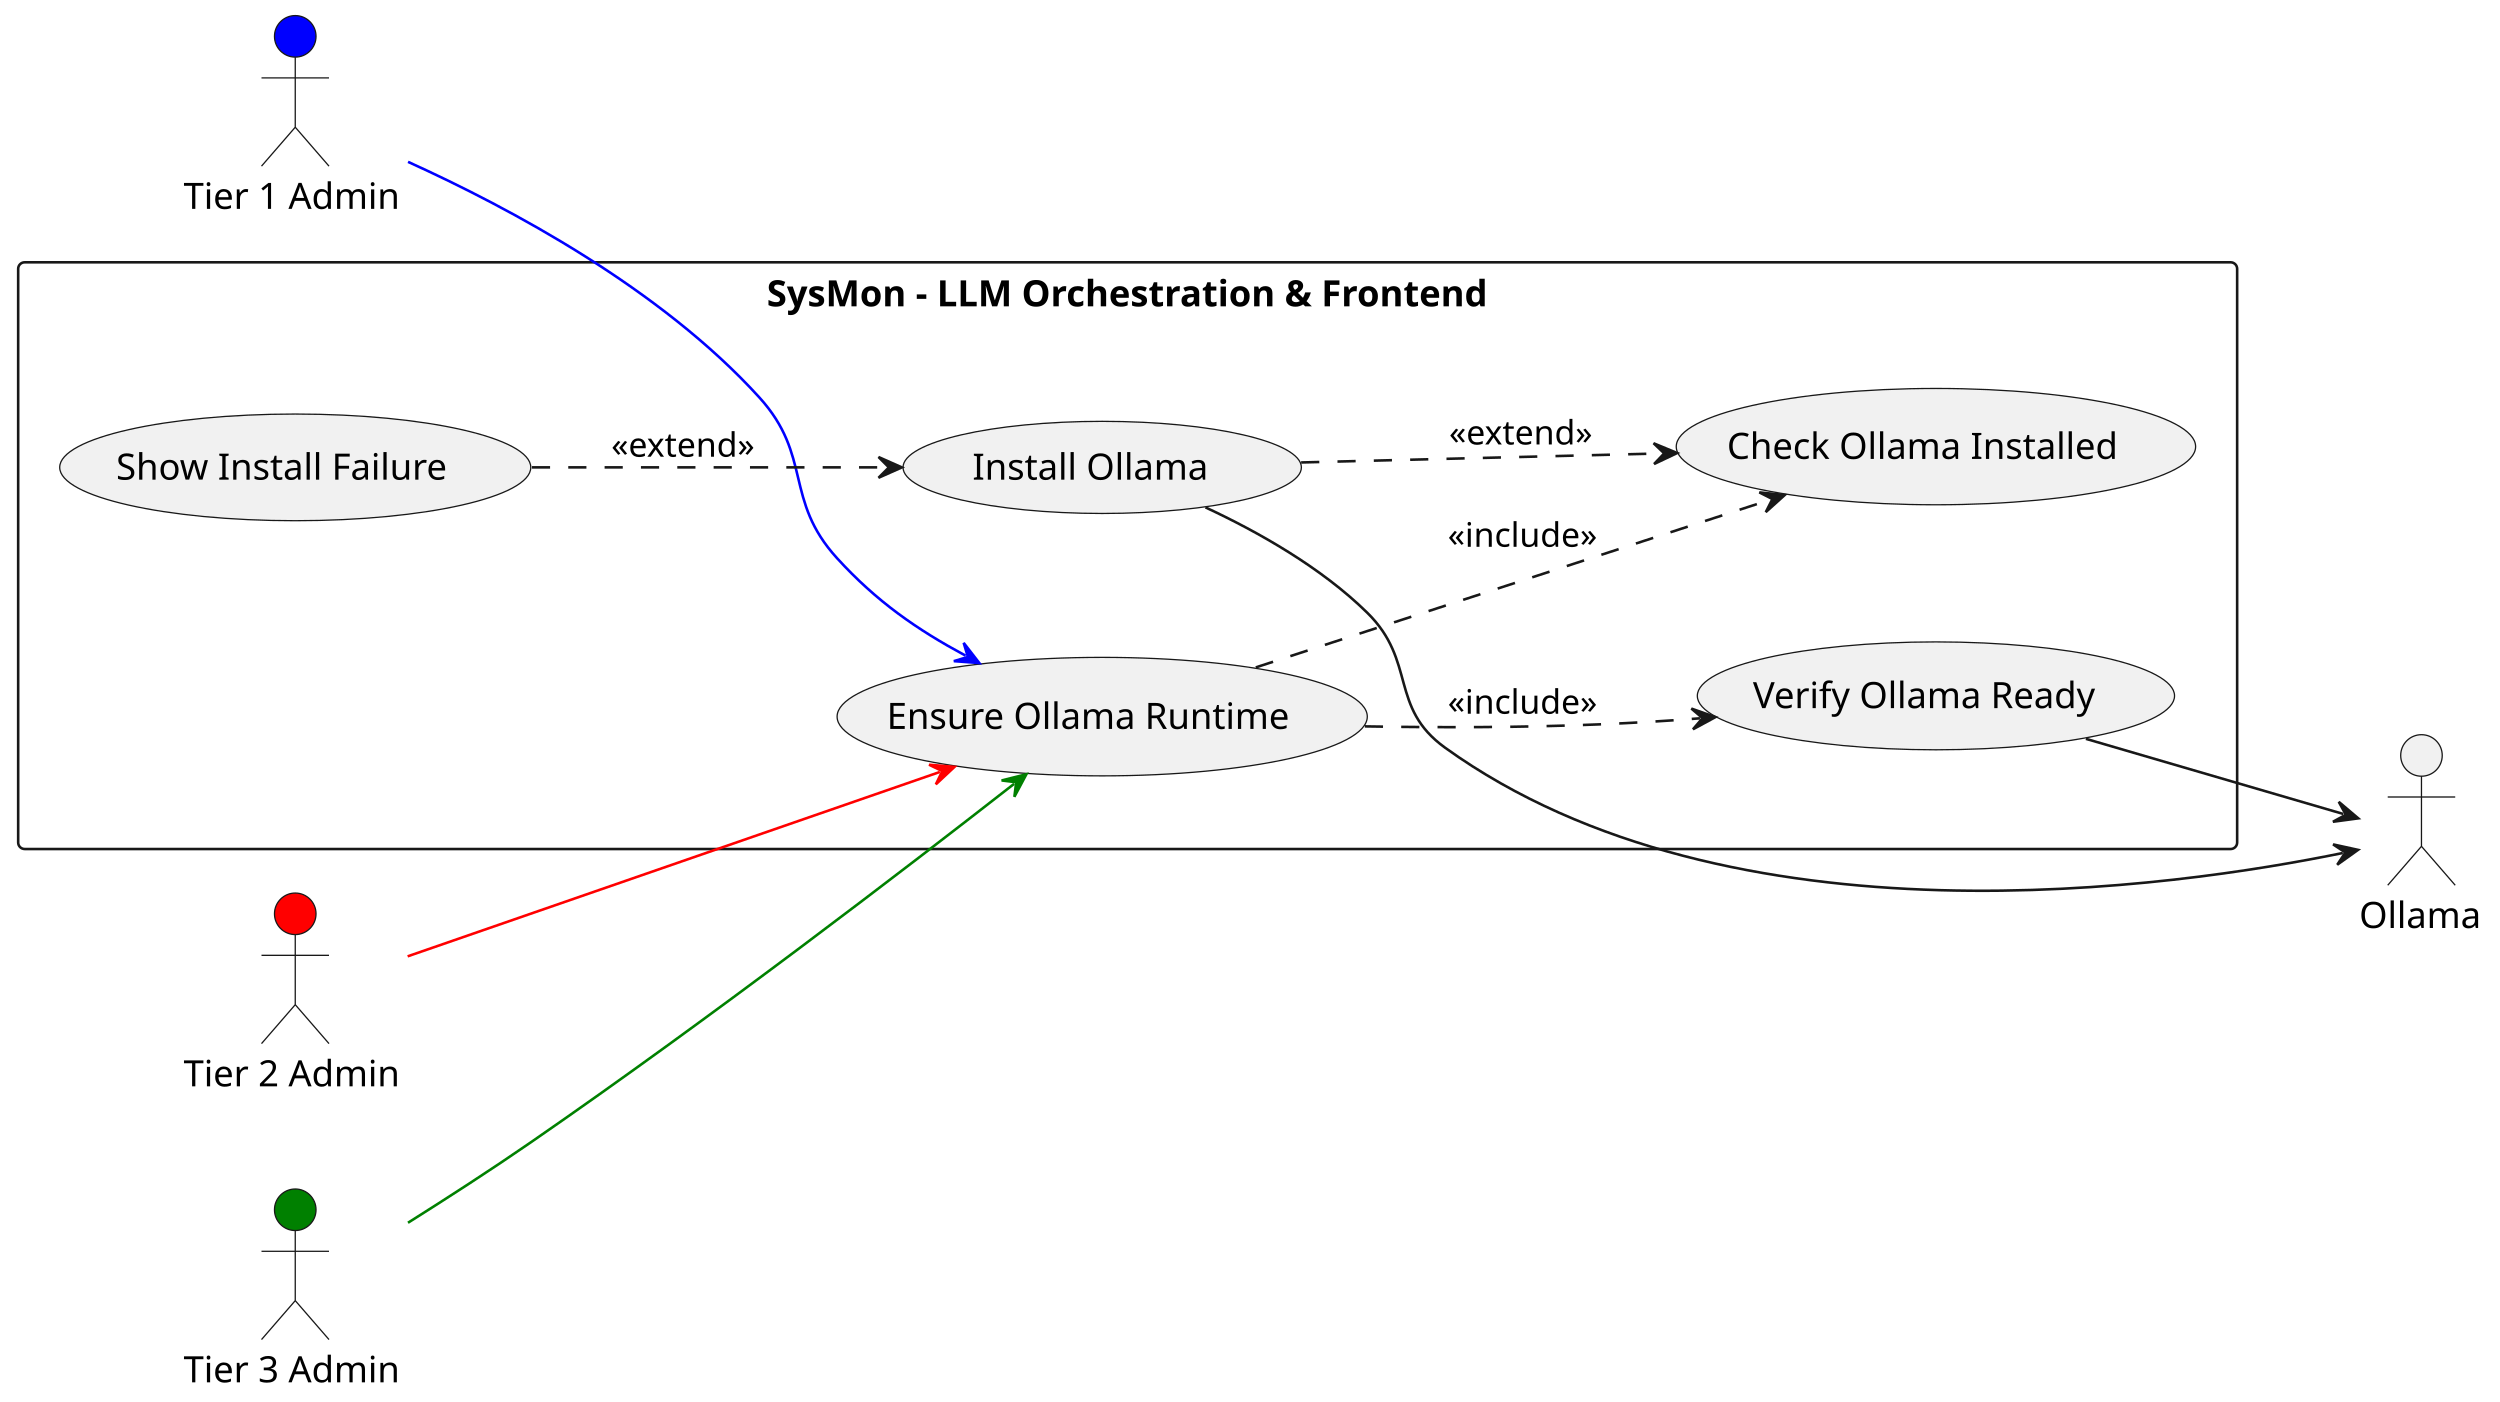
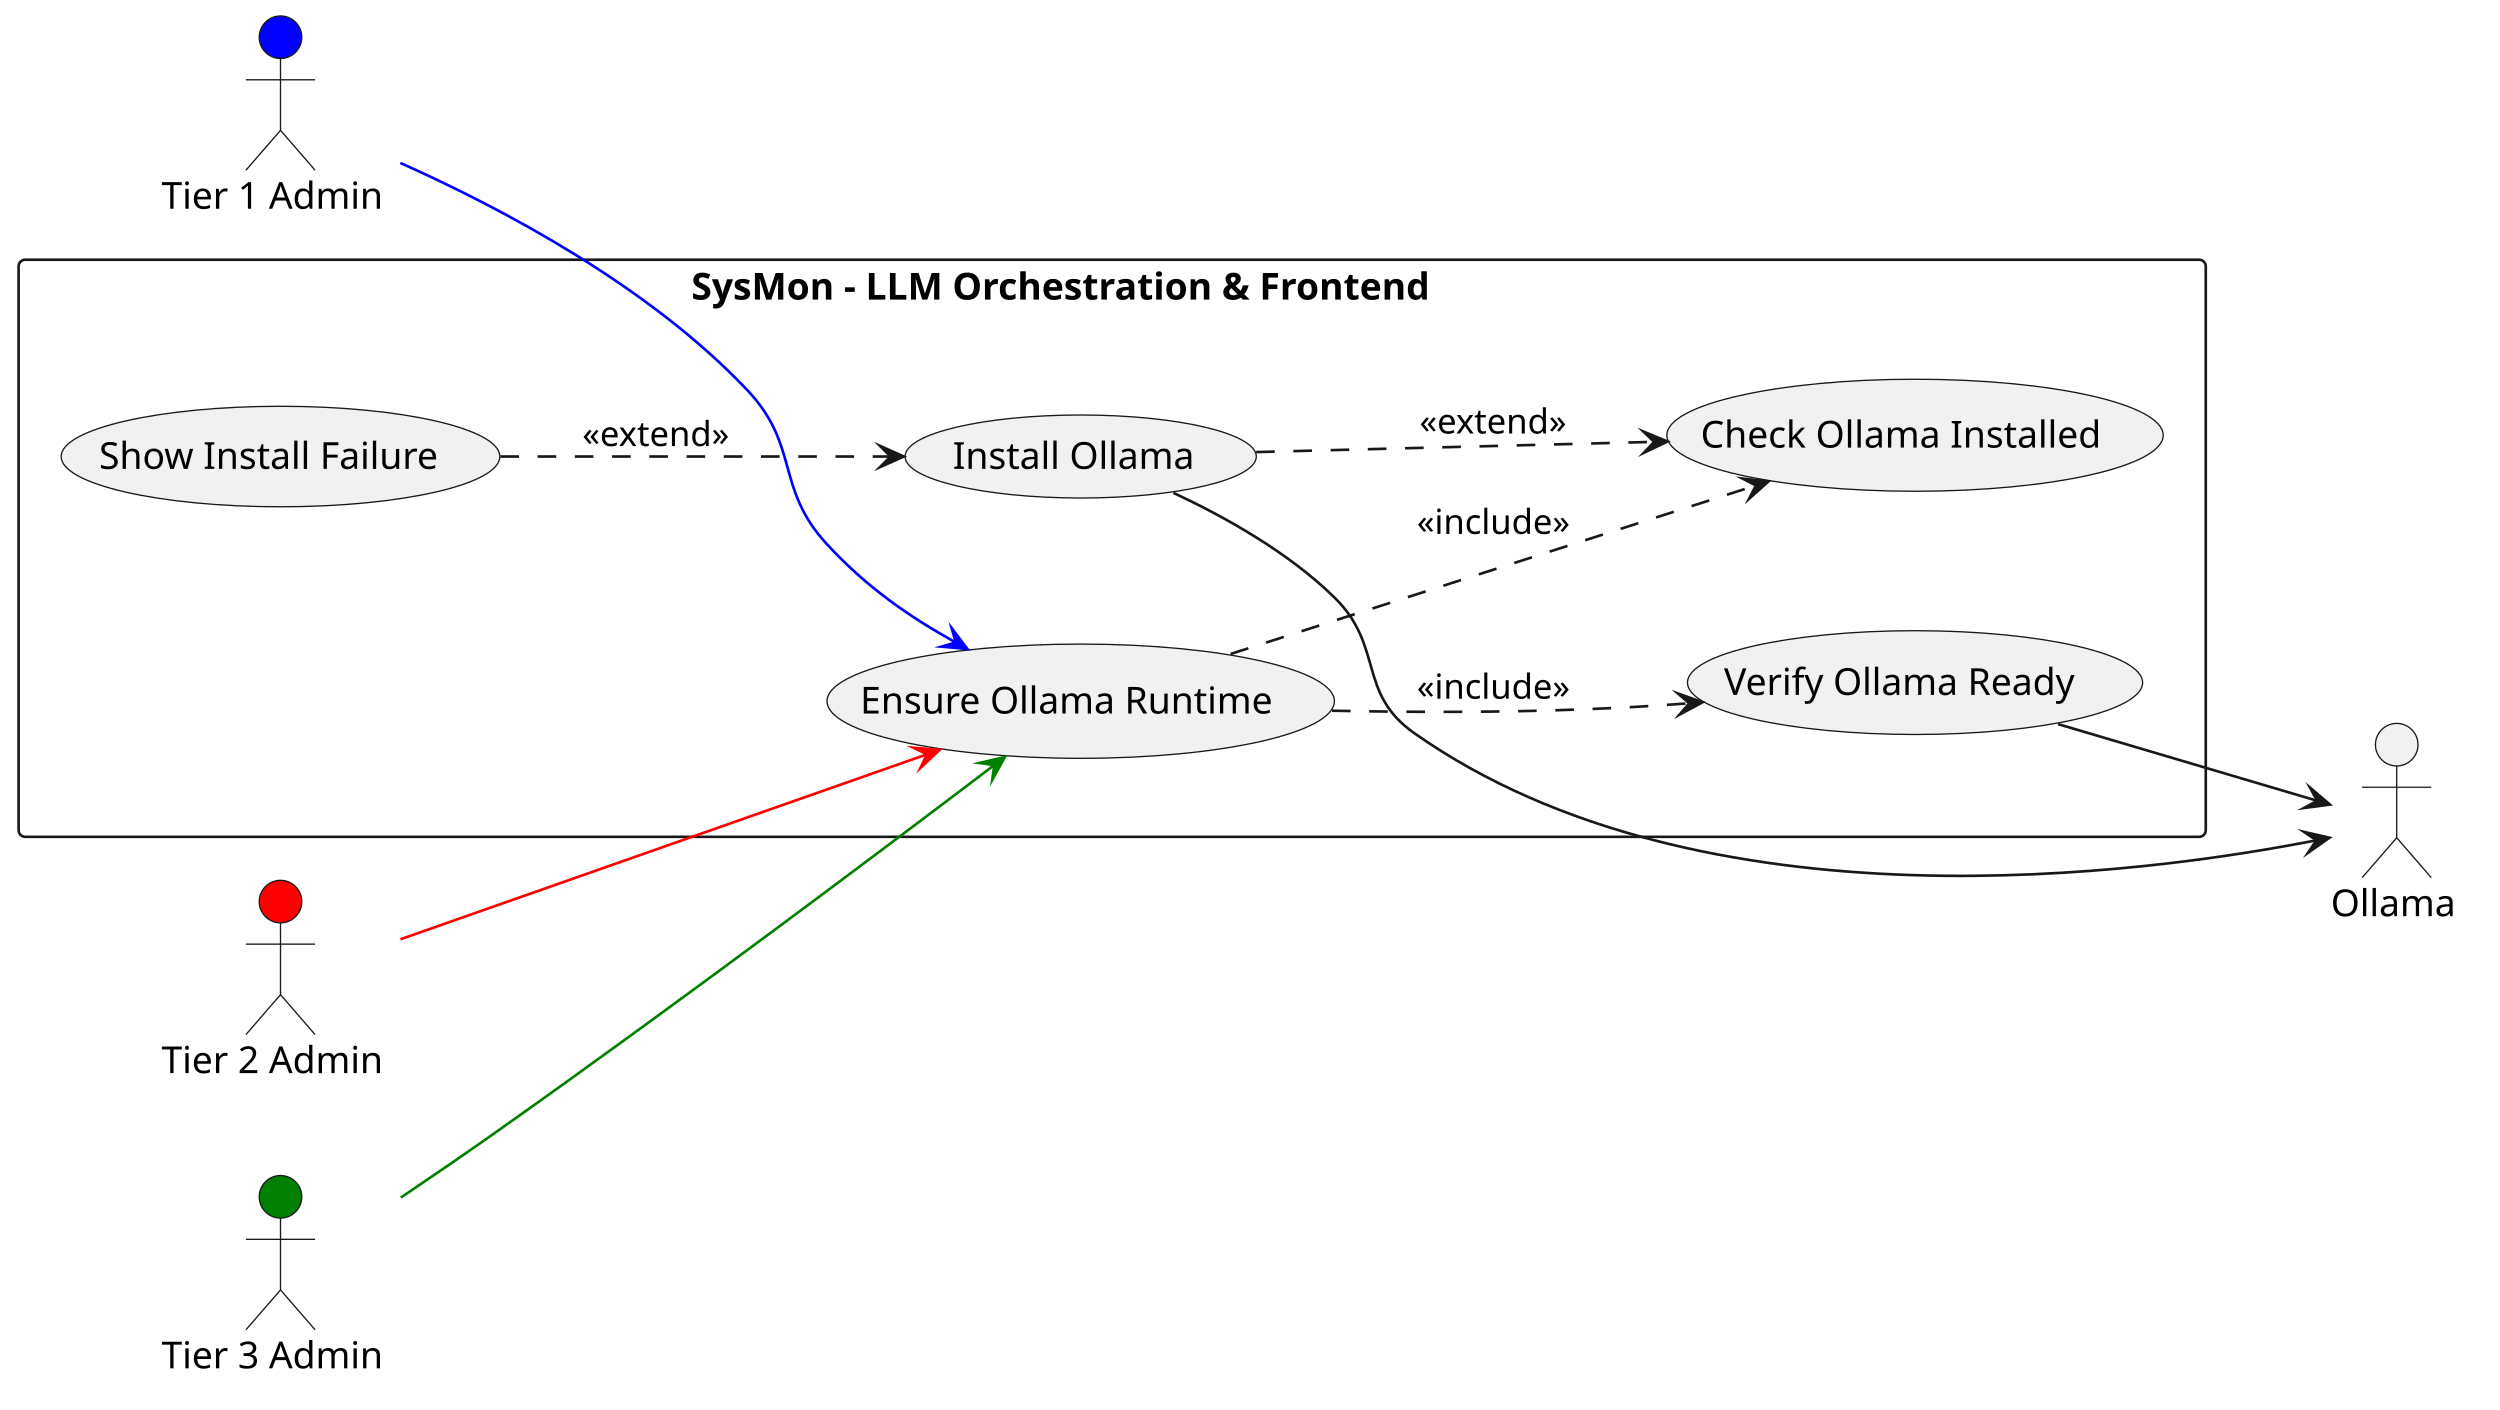
- <svg xmlns="http://www.w3.org/2000/svg" contentStyleType="text/css" height="540px" preserveAspectRatio="none" style="width:963px;height:540px;background:#FFFFFF;" version="1.1" viewBox="0 0 963 540" width="963px" zoomAndPan="magnify">
+ <svg xmlns="http://www.w3.org/2000/svg" version="1.1" data-diagram-type="DESCRIPTION" style="width:940px;height:530px;background:#FFFFFF;" width="940px" height="530px" viewBox="0 0 940 530" zoomAndPan="magnify" preserveAspectRatio="none" contentStyleType="text/css">
  <defs />
-   <g>
-     <g id="cluster_SysMon - LLM Orchestration &amp; Frontend">
-       <rect fill="none" height="226" rx="2.5" ry="2.5" style="stroke:#181818;stroke-width:1.0;" width="854.75" x="7" y="101.04" />
-       <text fill="#000000" font-family="sans-serif" font-size="14" font-weight="bold" lengthAdjust="spacing" textLength="278" x="295.375" y="118.006">SysMon - LLM Orchestration &amp; Frontend</text>
+   <g font-family="sans-serif" lengthAdjust="spacing">
+     <g class="cluster" data-qualified-name="SysMon - LLM Orchestration . Frontend" id="ent0005" data-source-line="9">
+       <rect x="7" y="97.65" width="822.37" height="217" fill="none" style="stroke:#181818;stroke-width:1;" rx="2.5" ry="2.5" />
+       <text x="259.95" y="112.645" fill="#000" font-size="14" textLength="316.47" font-weight="700">SysMon - LLM Orchestration &amp; Frontend</text>
    </g>
-     <g id="elem_ENSURE">
-       <ellipse cx="424.566" cy="276.043" fill="#F1F1F1" rx="102.116" ry="22.823" style="stroke:#181818;stroke-width:0.5;" />
-       <text fill="#000000" font-family="sans-serif" font-size="14" lengthAdjust="spacing" textLength="160" x="341.566" y="280.776">Ensure Ollama Runtime</text>
+     <g class="entity" data-qualified-name="SysMon - LLM Orchestration . Frontend.ENSURE" id="ent0006" data-source-line="10">
+       <ellipse cx="406.345" cy="263.649" rx="95.395" ry="21.479" fill="#F1F1F1" style="stroke:#181818;stroke-width:0.5;" />
+       <text x="323.418" y="268.297" fill="#000" font-size="14" textLength="165.854">Ensure Ollama Runtime</text>
    </g>
-     <g id="elem_CHECK">
-       <ellipse cx="745.722" cy="172.036" fill="#F1F1F1" rx="100.032" ry="22.406" style="stroke:#181818;stroke-width:0.5;" />
-       <text fill="#000000" font-family="sans-serif" font-size="14" lengthAdjust="spacing" textLength="155" x="665.222" y="176.769">Check Ollama Installed</text>
+     <g class="entity" data-qualified-name="SysMon - LLM Orchestration . Frontend.CHECK" id="ent0007" data-source-line="11">
+       <ellipse cx="720.054" cy="163.653" rx="93.314" ry="21.063" fill="#F1F1F1" style="stroke:#181818;stroke-width:0.5;" />
+       <text x="639.452" y="168.301" fill="#000" font-size="14" textLength="161.205">Check Ollama Installed</text>
    </g>
-     <g id="elem_INSTALL">
-       <ellipse cx="424.572" cy="180.044" fill="#F1F1F1" rx="76.722" ry="17.744" style="stroke:#181818;stroke-width:0.5;" />
-       <text fill="#000000" font-family="sans-serif" font-size="14" lengthAdjust="spacing" textLength="94" x="374.572" y="184.777">Install Ollama</text>
+     <g class="entity" data-qualified-name="SysMon - LLM Orchestration . Frontend.INSTALL" id="ent0008" data-source-line="12">
+       <ellipse cx="406.342" cy="171.646" rx="66.032" ry="15.606" fill="#F1F1F1" style="stroke:#181818;stroke-width:0.5;" />
+       <text x="358.247" y="176.295" fill="#000" font-size="14" textLength="96.188">Install Ollama</text>
    </g>
-     <g id="elem_VERIFY">
-       <ellipse cx="745.721" cy="268.042" fill="#F1F1F1" rx="91.911" ry="20.782" style="stroke:#181818;stroke-width:0.5;" />
-       <text fill="#000000" font-family="sans-serif" font-size="14" lengthAdjust="spacing" textLength="135" x="675.221" y="272.775">Verify Ollama Ready</text>
+     <g class="entity" data-qualified-name="SysMon - LLM Orchestration . Frontend.VERIFY" id="ent0009" data-source-line="13">
+       <ellipse cx="720.05" cy="256.654" rx="85.57" ry="19.514" fill="#F1F1F1" style="stroke:#181818;stroke-width:0.5;" />
+       <text x="648.232" y="261.302" fill="#000" font-size="14" textLength="143.637">Verify Ollama Ready</text>
    </g>
-     <g id="elem_FAIL">
-       <ellipse cx="113.726" cy="180.035" fill="#F1F1F1" rx="90.726" ry="20.545" style="stroke:#181818;stroke-width:0.5;" />
-       <text fill="#000000" font-family="sans-serif" font-size="14" lengthAdjust="spacing" textLength="132" x="44.726" y="184.768">Show Install Failure</text>
+     <g class="entity" data-qualified-name="SysMon - LLM Orchestration . Frontend.FAIL" id="ent0010" data-source-line="14">
+       <ellipse cx="105.474" cy="171.655" rx="82.474" ry="18.895" fill="#F1F1F1" style="stroke:#181818;stroke-width:0.5;" />
+       <text x="37.238" y="176.303" fill="#000" font-size="14" textLength="136.473">Show Install Failure</text>
    </g>
-     <g id="elem_A1">
-       <ellipse cx="113.73" cy="14" fill="#0000FF" rx="8" ry="8" style="stroke:#181818;stroke-width:0.5;" />
-       <path d="M113.73,22 L113.73,49 M100.73,30 L126.73,30 M113.73,49 L100.73,64 M113.73,49 L126.73,64 " fill="none" style="stroke:#181818;stroke-width:0.5;" />
-       <text fill="#000000" font-family="sans-serif" font-size="14" lengthAdjust="spacing" textLength="86" x="70.73" y="80.466">Tier 1 Admin</text>
+     <g class="entity" data-qualified-name="A1" id="ent0001" data-source-line="4">
+       <ellipse cx="105.471" cy="14" rx="8" ry="8" fill="#00F" style="stroke:#181818;stroke-width:0.5;" />
+       <path d="M105.471,22 L105.471,49 M92.471,30 L118.471,30 M105.471,49 L92.471,64 M105.471,49 L118.471,64" style="stroke:#181818;stroke-width:0.5;" fill="none" />
+       <text x="60.73" y="78.495" fill="#000" font-size="14" textLength="89.482">Tier 1 Admin</text>
    </g>
-     <g id="elem_A2">
-       <ellipse cx="113.73" cy="352" fill="#FF0000" rx="8" ry="8" style="stroke:#181818;stroke-width:0.5;" />
-       <path d="M113.73,360 L113.73,387 M100.73,368 L126.73,368 M113.73,387 L100.73,402 M113.73,387 L126.73,402 " fill="none" style="stroke:#181818;stroke-width:0.5;" />
-       <text fill="#000000" font-family="sans-serif" font-size="14" lengthAdjust="spacing" textLength="86" x="70.73" y="418.466">Tier 2 Admin</text>
+     <g class="entity" data-qualified-name="A2" id="ent0002" data-source-line="5">
+       <ellipse cx="105.471" cy="339" rx="8" ry="8" fill="#F00" style="stroke:#181818;stroke-width:0.5;" />
+       <path d="M105.471,347 L105.471,374 M92.471,355 L118.471,355 M105.471,374 L92.471,389 M105.471,374 L118.471,389" style="stroke:#181818;stroke-width:0.5;" fill="none" />
+       <text x="60.73" y="403.495" fill="#000" font-size="14" textLength="89.482">Tier 2 Admin</text>
    </g>
-     <g id="elem_A3">
-       <ellipse cx="113.73" cy="466" fill="#008000" rx="8" ry="8" style="stroke:#181818;stroke-width:0.5;" />
-       <path d="M113.73,474 L113.73,501 M100.73,482 L126.73,482 M113.73,501 L100.73,516 M113.73,501 L126.73,516 " fill="none" style="stroke:#181818;stroke-width:0.5;" />
-       <text fill="#000000" font-family="sans-serif" font-size="14" lengthAdjust="spacing" textLength="86" x="70.73" y="532.466">Tier 3 Admin</text>
+     <g class="entity" data-qualified-name="A3" id="ent0003" data-source-line="6">
+       <ellipse cx="105.471" cy="450" rx="8" ry="8" fill="#008000" style="stroke:#181818;stroke-width:0.5;" />
+       <path d="M105.471,458 L105.471,485 M92.471,466 L118.471,466 M105.471,485 L92.471,500 M105.471,485 L118.471,500" style="stroke:#181818;stroke-width:0.5;" fill="none" />
+       <text x="60.73" y="514.495" fill="#000" font-size="14" textLength="89.482">Tier 3 Admin</text>
    </g>
-     <g id="elem_Ollama">
-       <ellipse cx="932.75" cy="291" fill="#F1F1F1" rx="8" ry="8" style="stroke:#181818;stroke-width:0.5;" />
-       <path d="M932.75,299 L932.75,326 M919.75,307 L945.75,307 M932.75,326 L919.75,341 M932.75,326 L945.75,341 " fill="none" style="stroke:#181818;stroke-width:0.5;" />
-       <text fill="#000000" font-family="sans-serif" font-size="14" lengthAdjust="spacing" textLength="48" x="908.75" y="357.466">Ollama</text>
+     <g class="entity" data-qualified-name="Ollama" id="ent0004" data-source-line="7">
+       <ellipse cx="901.167" cy="280" rx="8" ry="8" fill="#F1F1F1" style="stroke:#181818;stroke-width:0.5;" />
+       <path d="M901.167,288 L901.167,315 M888.167,296 L914.167,296 M901.167,315 L888.167,330 M901.167,315 L914.167,330" style="stroke:#181818;stroke-width:0.5;" fill="none" />
+       <text x="876.37" y="344.495" fill="#000" font-size="14" textLength="49.595">Ollama</text>
    </g>
-     <g id="link_A1_ENSURE">
-       <path d="M157.18,62.35 C196.49,80.17 254.45,111.22 292.45,153.04 C313.04,175.69 301.83,192.42 322.45,215.04 C337.65,231.7 353.165,242.469 371.955,252.569 " fill="none" id="A1-to-ENSURE" style="stroke:#0000FF;stroke-width:1.0;" />
-       <polygon fill="#0000FF" points="377.24,255.41,371.207,247.626,372.836,253.043,367.419,254.672,377.24,255.41" style="stroke:#0000FF;stroke-width:1.0;" />
+     <g class="link" data-entity-1="ent0001" data-entity-2="ent0006" id="lnk11" data-source-line="17" data-link-type="dependency">
+       <path d="M150.52,61.26 C188.87,78.39 243.97,107.55 280.95,146.65 C300.89,167.74 291.28,183.31 310.95,204.65 C325.75,220.71 341.51,231.66 359.37,241.59" style="stroke:#00F;stroke-width:1;" fill="none" id="A1-to-ENSURE" />
+       <polygon points="363.74,244.02,357.818,236.151,359.37,241.59,353.93,243.143,363.74,244.02" fill="#00F" style="stroke:#00F;stroke-width:1;stroke-linejoin:miter;stroke-miterlimit:10;" />
    </g>
-     <g id="link_A2_ENSURE">
-       <path d="M157.02,368.38 C211.7,349.44 301.41,318.353 362.02,297.363 " fill="none" id="A2-to-ENSURE" style="stroke:#FF0000;stroke-width:1.0;" />
-       <polygon fill="#FF0000" points="367.69,295.4,357.877,294.565,362.965,297.036,360.495,302.125,367.69,295.4" style="stroke:#FF0000;stroke-width:1.0;" />
+     <g class="link" data-entity-1="ent0002" data-entity-2="ent0006" id="lnk12" data-source-line="18" data-link-type="dependency">
+       <path d="M150.57,353.16 C204.56,334.19 291.163,303.767 348.553,283.607" style="stroke:#F00;stroke-width:1;" fill="none" id="A2-to-ENSURE" />
+       <polygon points="353.27,281.95,343.453,281.159,348.553,283.607,346.104,288.707,353.27,281.95" fill="#F00" style="stroke:#F00;stroke-width:1;stroke-linejoin:miter;stroke-miterlimit:10;" />
    </g>
-     <g id="link_A3_ENSURE">
-       <path d="M157.16,471.01 C172.25,461.51 189.27,450.52 204.45,440.04 C274.64,391.58 349.401,334.143 390.641,301.933 " fill="none" id="A3-to-ENSURE" style="stroke:#008000;stroke-width:1.0;" />
-       <polygon fill="#008000" points="395.37,298.24,385.815,300.627,391.43,301.318,390.739,306.932,395.37,298.24" style="stroke:#008000;stroke-width:1.0;" />
+     <g class="link" data-entity-1="ent0003" data-entity-2="ent0006" id="lnk13" data-source-line="19" data-link-type="dependency">
+       <path d="M150.69,450.31 C162.84,442.11 175.97,433.13 187.95,424.65 C257.16,375.7 332.868,318.763 373.848,287.653" style="stroke:#008000;stroke-width:1;" fill="none" id="A3-to-ENSURE" />
+       <polygon points="377.83,284.63,368.243,286.886,373.848,287.653,373.08,293.258,377.83,284.63" fill="#008000" style="stroke:#008000;stroke-width:1;stroke-linejoin:miter;stroke-miterlimit:10;" />
    </g>
-     <g id="link_ENSURE_CHECK">
-       <path d="M483.73,257.08 C541.63,238.22 624.225,211.299 681.785,192.539 " fill="none" id="ENSURE-to-CHECK" style="stroke:#181818;stroke-width:1.0;stroke-dasharray:7.0,7.0;" />
-       <polygon fill="#181818" points="687.49,190.68,677.693,189.666,682.736,192.229,680.173,197.272,687.49,190.68" style="stroke:#181818;stroke-width:1.0;" />
-       <text fill="#000000" font-family="sans-serif" font-size="13" lengthAdjust="spacing" textLength="57" x="557.68" y="210.617">«include»</text>
+     <g class="link" data-entity-1="ent0006" data-entity-2="ent0007" id="lnk14" data-source-line="21" data-link-type="dependency">
+       <path d="M462.71,245.89 C519.83,227.56 603.579,200.697 660.219,182.527" style="stroke:#181818;stroke-width:1;stroke-dasharray:7,7;" fill="none" id="ENSURE-to-CHECK" />
+       <polygon points="664.98,181,655.188,179.94,660.219,182.527,657.632,187.558,664.98,181" fill="#181818" style="stroke:#181818;stroke-width:1;stroke-linejoin:miter;stroke-miterlimit:10;" />
+       <text x="532.74" y="200.757" fill="#000" font-size="13" textLength="63.007">«include»</text>
    </g>
-     <g id="link_ENSURE_VERIFY">
-       <path d="M525.74,279.8 C554.77,280.3 586.5,280.28 615.68,279.04 C630.28,278.41 639.808,277.866 654.818,276.696 " fill="none" id="ENSURE-to-VERIFY" style="stroke:#181818;stroke-width:1.0;stroke-dasharray:7.0,7.0;" />
-       <polygon fill="#181818" points="660.8,276.23,651.516,272.942,655.815,276.619,652.138,280.917,660.8,276.23" style="stroke:#181818;stroke-width:1.0;" />
-       <text fill="#000000" font-family="sans-serif" font-size="13" lengthAdjust="spacing" textLength="57" x="557.68" y="274.937">«include»</text>
+     <g class="link" data-entity-1="ent0006" data-entity-2="ent0009" id="lnk15" data-source-line="22" data-link-type="dependency">
+       <path d="M500.81,267.23 C531.39,267.84 565.52,267.93 596.74,266.65 C610.79,266.08 620.734,265.517 635.164,264.427" style="stroke:#181818;stroke-width:1;stroke-dasharray:7,7;" fill="none" id="ENSURE-to-VERIFY" />
+       <polygon points="640.15,264.05,630.874,260.739,635.164,264.427,631.477,268.717,640.15,264.05" fill="#181818" style="stroke:#181818;stroke-width:1;stroke-linejoin:miter;stroke-miterlimit:10;" />
+       <text x="532.74" y="262.717" fill="#000" font-size="13" textLength="63.007">«include»</text>
    </g>
-     <g id="link_INSTALL_CHECK">
-       <path d="M501.2,178.14 C544.52,177.05 593.372,175.83 640.052,174.66 " fill="none" id="INSTALL-to-CHECK" style="stroke:#181818;stroke-width:1.0;stroke-dasharray:7.0,7.0;" />
-       <polygon fill="#181818" points="646.05,174.51,636.953,170.737,641.052,174.635,637.153,178.734,646.05,174.51" style="stroke:#181818;stroke-width:1.0;" />
-       <text fill="#000000" font-family="sans-serif" font-size="13" lengthAdjust="spacing" textLength="56" x="558.18" y="171.217">«extend»</text>
+     <g class="link" data-entity-1="ent0008" data-entity-2="ent0007" id="lnk16" data-source-line="24" data-link-type="dependency">
+       <path d="M472.31,169.98 C517.09,168.83 572.272,167.419 621.982,166.139" style="stroke:#181818;stroke-width:1;stroke-dasharray:7,7;" fill="none" id="INSTALL-to-CHECK" />
+       <polygon points="626.98,166.01,617.88,162.243,621.982,166.139,618.086,170.24,626.98,166.01" fill="#181818" style="stroke:#181818;stroke-width:1;stroke-linejoin:miter;stroke-miterlimit:10;" />
+       <text x="533.74" y="163.007" fill="#000" font-size="13" textLength="61.185">«extend»</text>
    </g>
-     <g id="link_FAIL_INSTALL">
-       <path d="M204.89,180.04 C250.11,180.04 298.28,180.04 341.4,180.04 " fill="none" id="FAIL-to-INSTALL" style="stroke:#181818;stroke-width:1.0;stroke-dasharray:7.0,7.0;" />
-       <polygon fill="#181818" points="347.4,180.04,338.4,176.04,342.4,180.04,338.4,184.04,347.4,180.04" style="stroke:#181818;stroke-width:1.0;" />
-       <text fill="#000000" font-family="sans-serif" font-size="13" lengthAdjust="spacing" textLength="56" x="235.45" y="175.937">«extend»</text>
+     <g class="link" data-entity-1="ent0010" data-entity-2="ent0008" id="lnk17" data-source-line="25" data-link-type="dependency">
+       <path d="M188.14,171.65 C235.84,171.65 290.23,171.65 334.85,171.65" style="stroke:#181818;stroke-width:1;stroke-dasharray:7,7;" fill="none" id="FAIL-to-INSTALL" />
+       <polygon points="339.85,171.65,330.85,167.65,334.85,171.65,330.85,175.65,339.85,171.65" fill="#181818" style="stroke:#181818;stroke-width:1;stroke-linejoin:miter;stroke-miterlimit:10;" />
+       <text x="218.95" y="167.717" fill="#000" font-size="13" textLength="61.185">«extend»</text>
    </g>
-     <g id="link_VERIFY_Ollama">
-       <path d="M803.49,284.6 C838.76,294.9 876.461,305.898 902.651,313.548 " fill="none" id="VERIFY-to-Ollama" style="stroke:#181818;stroke-width:1.0;" />
-       <polygon fill="#181818" points="908.41,315.23,900.893,308.867,903.611,313.828,898.649,316.546,908.41,315.23" style="stroke:#181818;stroke-width:1.0;" />
+     <g class="link" data-entity-1="ent0009" data-entity-2="ent0004" id="lnk18" data-source-line="27" data-link-type="dependency">
+       <path d="M773.82,272.27 C807.67,282.28 845.206,293.391 871.256,301.101" style="stroke:#181818;stroke-width:1;" fill="none" id="VERIFY-to-Ollama" />
+       <polygon points="876.05,302.52,868.555,296.13,871.256,301.101,866.285,303.801,876.05,302.52" fill="#181818" style="stroke:#181818;stroke-width:1;stroke-linejoin:miter;stroke-miterlimit:10;" />
    </g>
-     <g id="link_INSTALL_Ollama">
-       <path d="M464.34,195.44 C484.66,204.91 508.94,218.6 526.68,236.04 C545.71,254.74 535.02,272.46 556.68,288.04 C666.82,367.25 838.952,341.595 902.442,328.575 " fill="none" id="INSTALL-to-Ollama" style="stroke:#181818;stroke-width:1.0;" />
-       <polygon fill="#181818" points="908.32,327.37,898.7,325.26,903.422,328.375,900.307,333.096,908.32,327.37" style="stroke:#181818;stroke-width:1.0;" />
+     <g class="link" data-entity-1="ent0008" data-entity-2="ent0004" id="lnk19" data-source-line="28" data-link-type="dependency">
+       <path d="M441.2,185.31 C460.59,194.36 484.42,207.68 501.74,224.65 C520.52,243.06 510.23,260.52 531.74,275.65 C639.96,351.8 807.664,328.373 870.974,315.943" style="stroke:#181818;stroke-width:1;" fill="none" id="INSTALL-to-Ollama" />
+       <polygon points="875.88,314.98,866.278,312.789,870.974,315.943,867.819,320.639,875.88,314.98" fill="#181818" style="stroke:#181818;stroke-width:1;stroke-linejoin:miter;stroke-miterlimit:10;" />
    </g>
  </g>
</svg>
